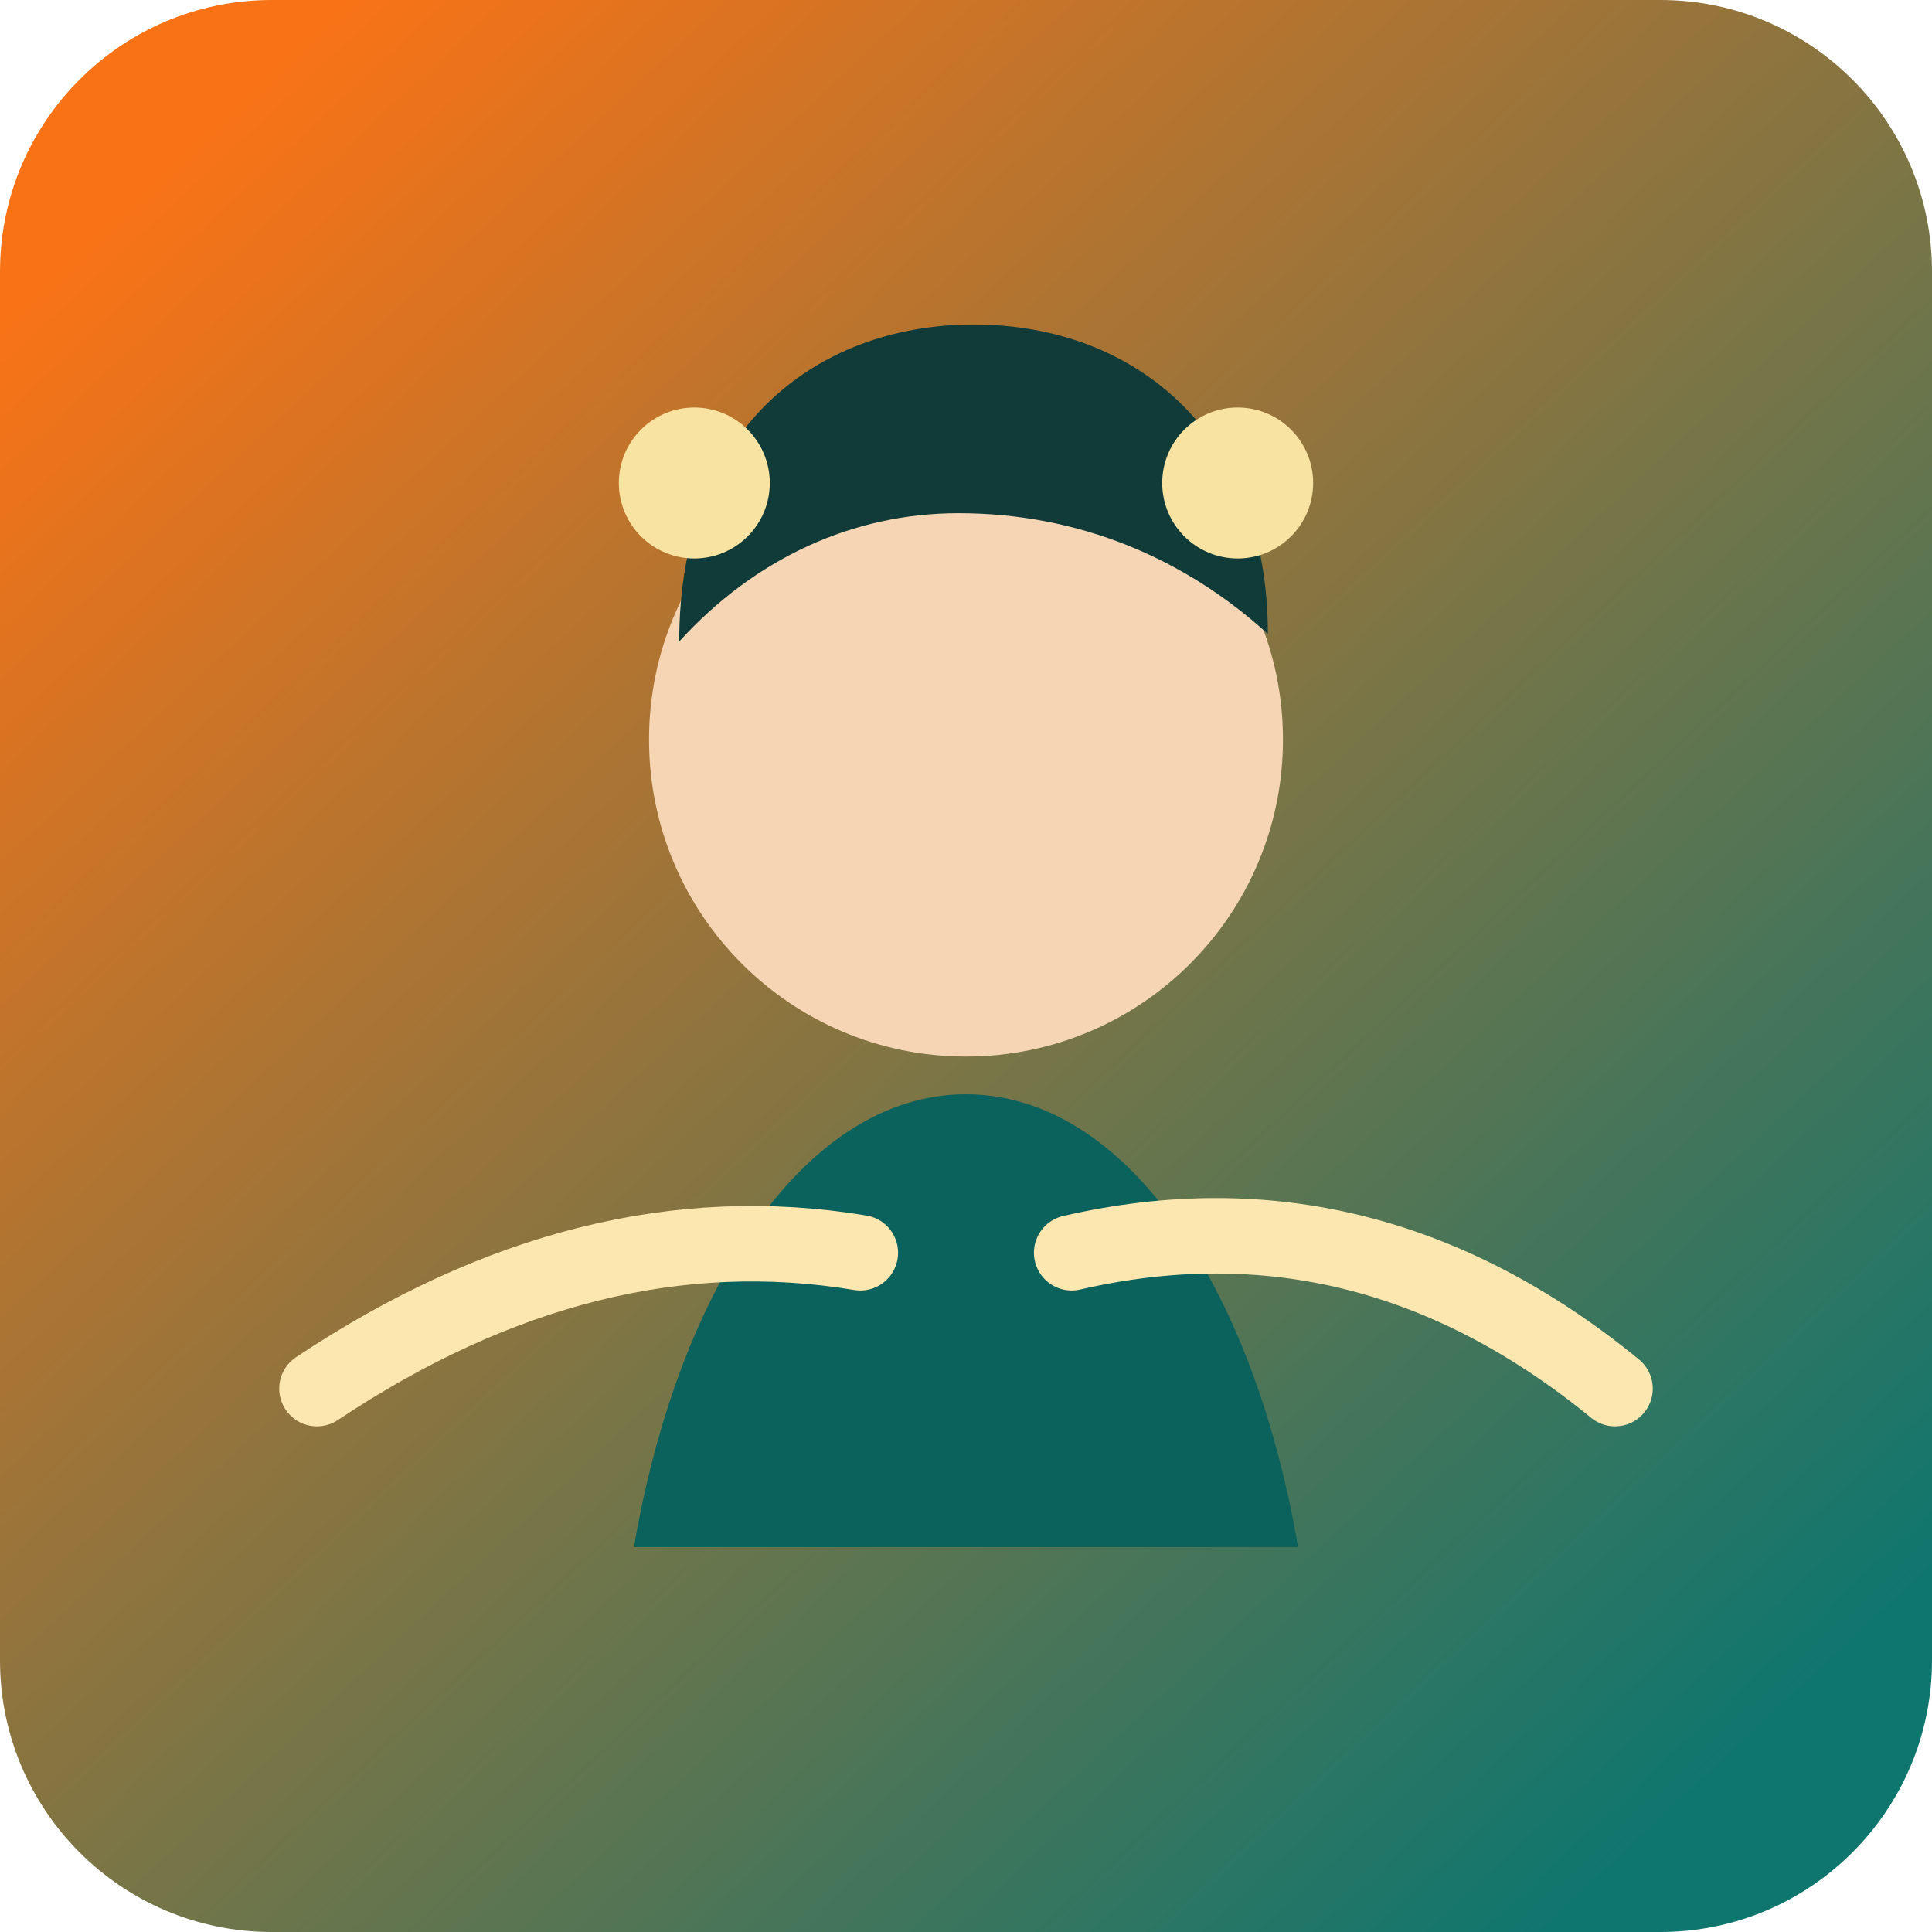
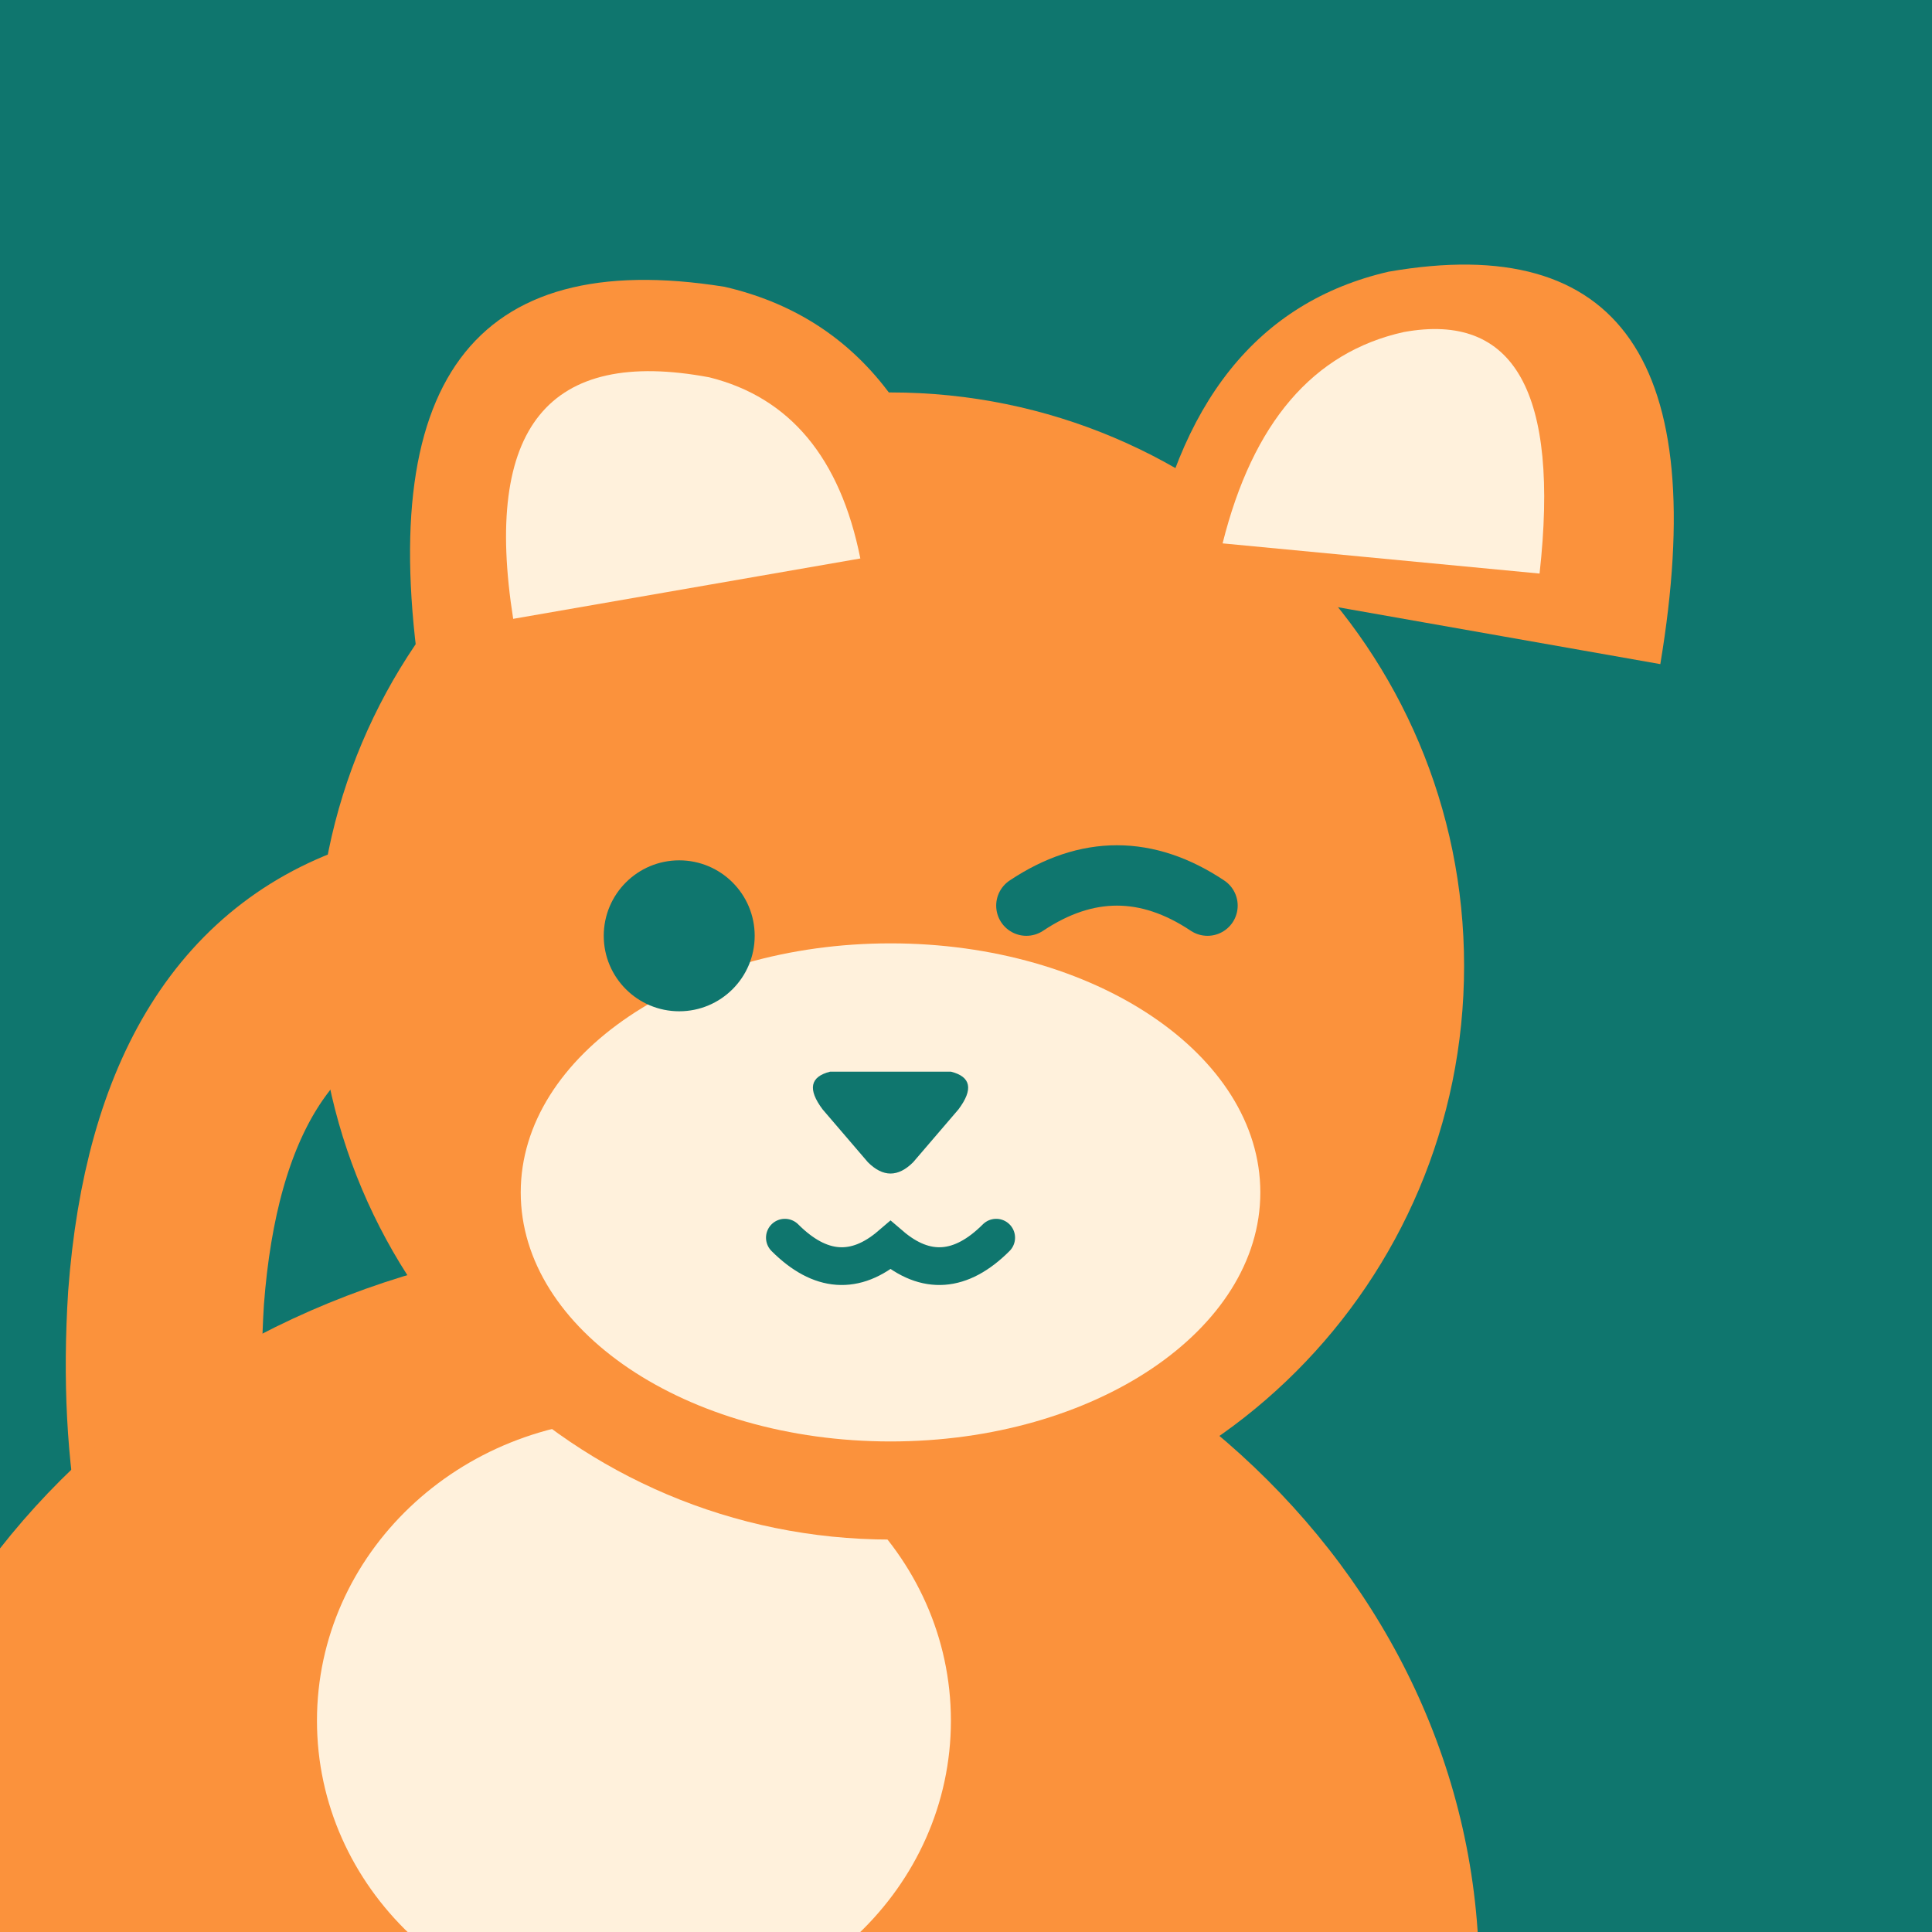
<svg xmlns="http://www.w3.org/2000/svg" width="256" height="256" viewBox="0 0 256 256" fill="none">
-   <rect width="256" height="256" rx="36" fill="url(#bg)" />
-   <circle cx="128" cy="98" r="42" fill="#F5D5B4" />
-   <path d="M84 205C90 170 107 145 128 145C149 145 166 170 172 205" fill="#0B615C" />
-   <path d="M90 85C90 57 108 43 129 43C151 43 168 58 168 84C157 74 143 68 127 68C113 68 100 74 90 85Z" fill="#103B39" />
-   <circle cx="92" cy="64" r="10" fill="#F8E3A2" />
-   <circle cx="164" cy="64" r="10" fill="#F8E3A2" />
-   <path d="M42 184C66 168 90 162 114 166" stroke="#FDE7B0" stroke-width="10" stroke-linecap="round" />
-   <path d="M142 166C168 160 192 166 214 184" stroke="#FDE7B0" stroke-width="10" stroke-linecap="round" />
-   <defs>
-     <linearGradient id="bg" x1="24" y1="20" x2="226" y2="236" gradientUnits="userSpaceOnUse">
-       <stop stop-color="#F97316" />
-       <stop offset="1" stop-color="#0F766E" />
-     </linearGradient>
-   </defs>
+   <rect width="256" height="256" fill="#0F766E" />
+   <path d="M70 250 Q18 236 22 172 Q25 132 52 124" stroke="#FB923C" stroke-width="26" stroke-linecap="round" fill="none" />
+   <ellipse cx="88" cy="262" rx="108" ry="98" fill="#FB923C" />
+   <ellipse cx="84" cy="228" rx="42" ry="40" fill="#FFF1DC" />
+   <circle cx="118" cy="128" r="76" fill="#FB923C" />
+   <path d="M56 92 Q46 30 96 38 Q122 44 128 78 Z" fill="#FB923C" />
+   <path d="M68 82 Q62 44 94 50 Q110 54 114 74 Z" fill="#FFF1DC" />
+   <path d="M152 76 Q158 42 184 36 Q230 28 220 88 Z" fill="#FB923C" />
+   <path d="M162 72 Q168 48 186 44 Q208 40 204 76 Z" fill="#FFF1DC" />
+   <ellipse cx="118" cy="158" rx="49" ry="33" fill="#FFF1DC" />
+   <circle cx="90" cy="124" r="10" fill="#0F766E" />
+   <path d="M136 120 Q148 112 160 120" stroke="#0F766E" stroke-width="8" stroke-linecap="round" fill="none" />
+   <path d="M110 142 L126 142 Q130 143 127 147 L121 154 Q118 157 115 154 L109 147 Q106 143 110 142 Z" fill="#0F766E" />
+   <path d="M104 164 Q111 171 118 165 Q125 171 132 164" stroke="#0F766E" stroke-width="5" stroke-linecap="round" fill="none" />
</svg>
